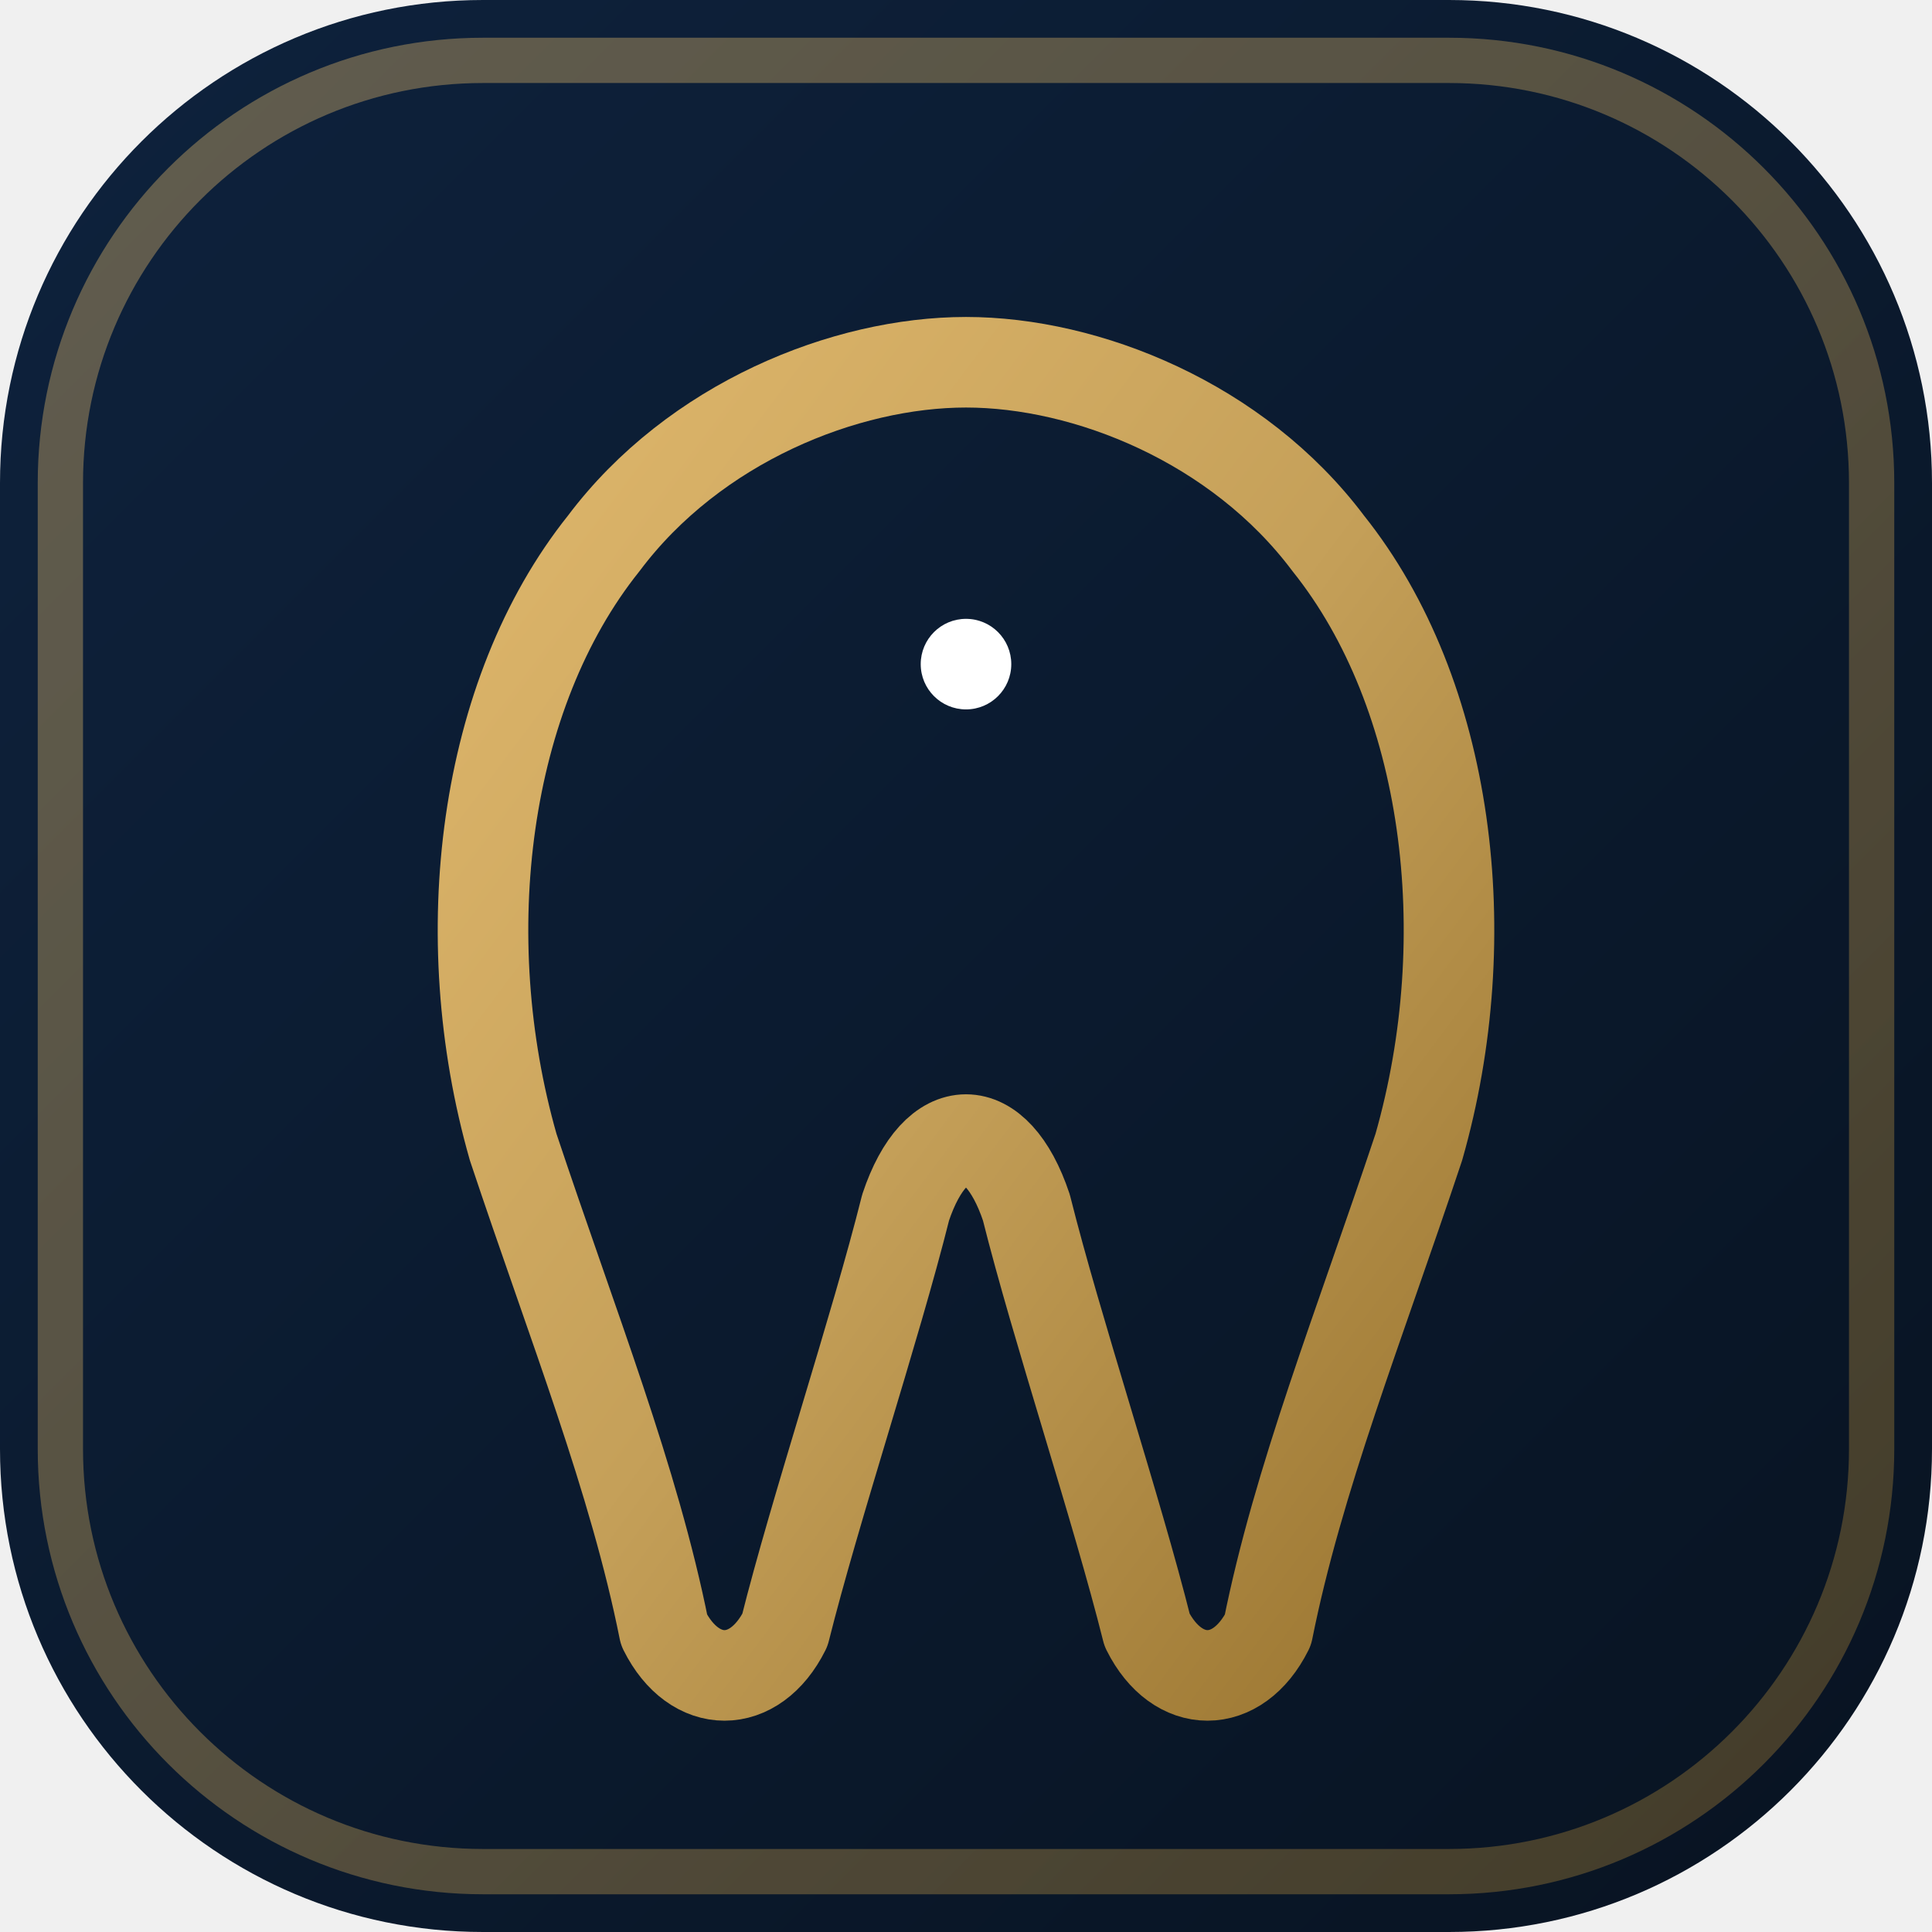
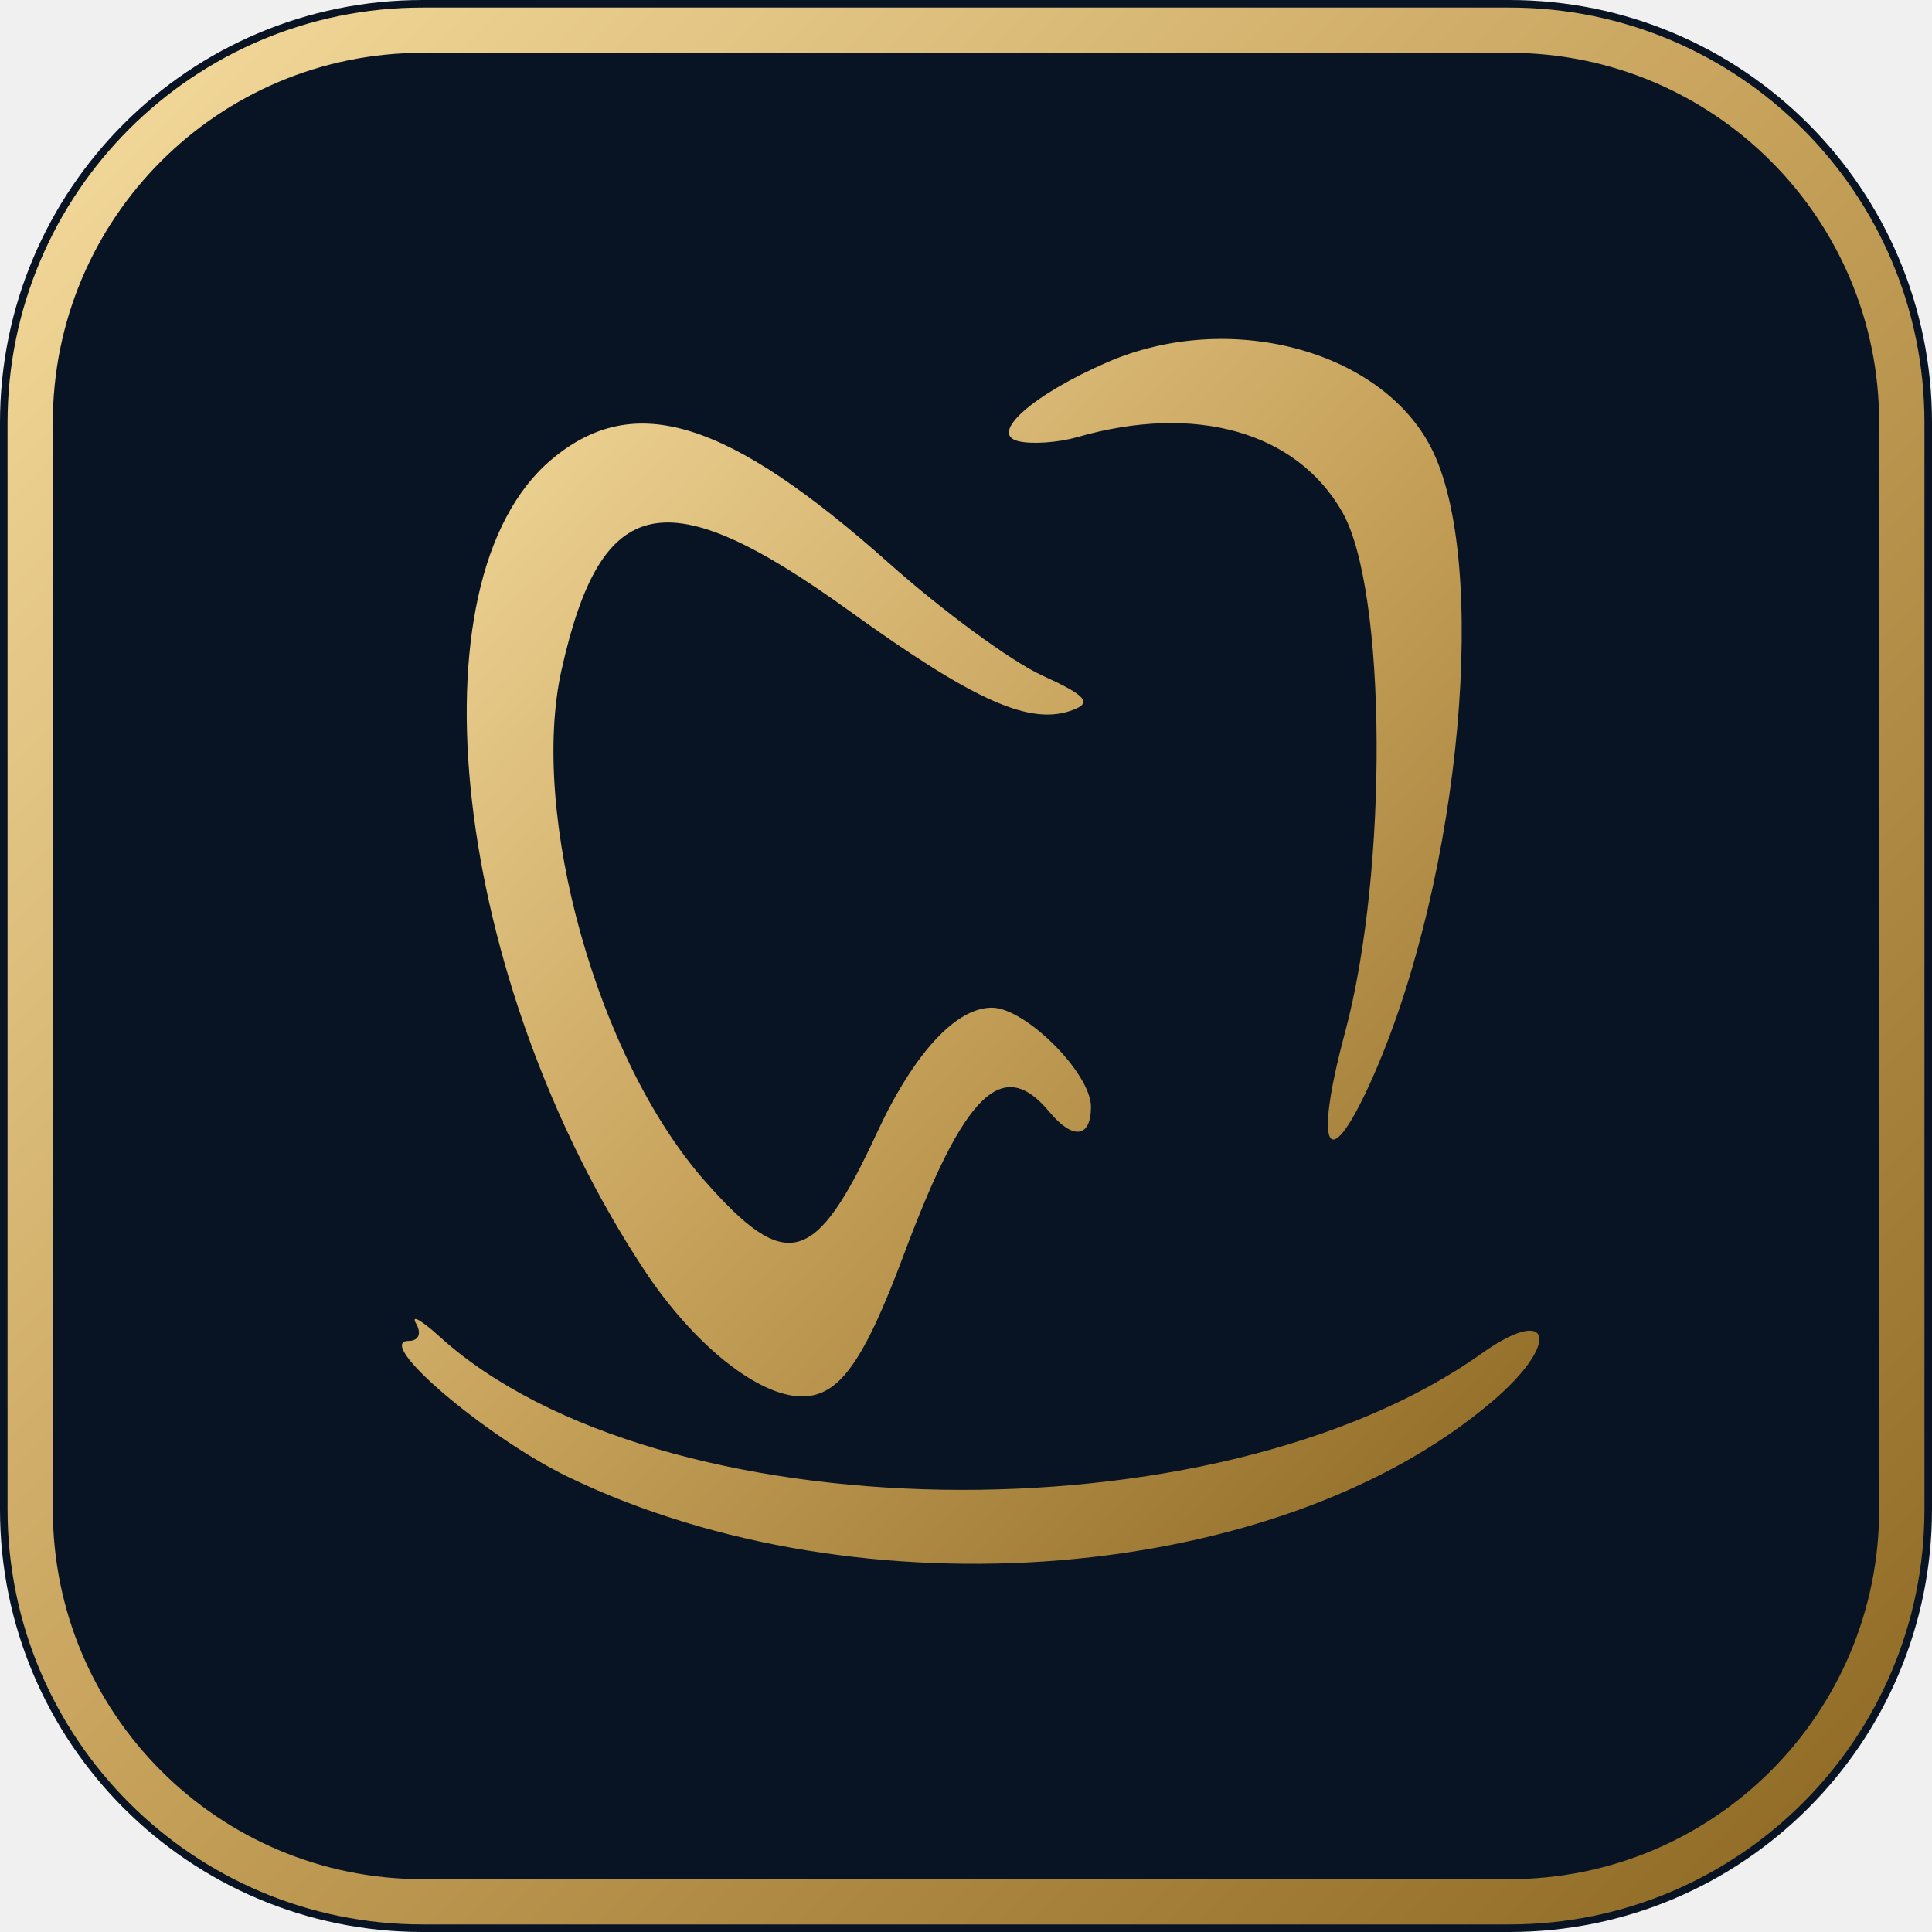
<svg xmlns="http://www.w3.org/2000/svg" viewBox="0 0 64 64" width="64" height="64">
  <defs>
-     <linearGradient id="goldGrad" x1="0%" y1="0%" x2="100%" y2="100%">
-       <stop offset="0%" stop-color="#dfb76c" />
+     <linearGradient id="favGold" x1="0%" y1="0%" x2="100%" y2="100%">
+       <stop offset="0%" stop-color="#f5dc9e" />
      <stop offset="50%" stop-color="#c5a059" />
-       <stop offset="100%" stop-color="#9a7530" />
-     </linearGradient>
-     <linearGradient id="navyBg" x1="0%" y1="0%" x2="100%" y2="100%">
-       <stop offset="0%" stop-color="#0e223d" />
-       <stop offset="100%" stop-color="#081321" />
+       <stop offset="100%" stop-color="#8c6823" />
    </linearGradient>
  </defs>
-   <rect width="64" height="64" rx="16" fill="url(#navyBg)" />
-   <rect x="2" y="2" width="60" height="60" rx="14" fill="none" stroke="url(#goldGrad)" stroke-width="1.5" stroke-opacity="0.4" />
-   <g transform="translate(14, 10)">
-     <path d="M 18,2 C 22,2 27,4 30,8 C 34,13 35,21 33,28 C 31,34 29,39 28,44 C 27,46 25,46 24,44 C 23,40 21,34 20,30 C 19,27 17,27 16,30 C 15,34 13,40 12,44 C 11,46 9,46 8,44 C 7,39 5,34 3,28 C 1,21 2,13 6,8 C 9,4 14,2 18,2 Z" fill="none" stroke="url(#goldGrad)" stroke-width="3" stroke-linecap="round" stroke-linejoin="round" />
-     <path d="M 18,12 L 18,20" stroke="url(#goldGrad)" stroke-width="2.5" stroke-linecap="round" />
-     <path d="M 11,24 L 25,24" stroke="url(#goldGrad)" stroke-width="2.5" stroke-linecap="round" />
-     <circle cx="18" cy="12" r="1.5" fill="#ffffff" />
+   <rect width="64" height="64" rx="14" fill="#081423" />
+   <rect x="1" y="1" width="62" height="62" rx="13" fill="none" stroke="url(#favGold)" stroke-width="1.5" />
+   <g transform="translate(32, 32) scale(0.46) translate(-135, -82)">
+     <path d="M 145.184 38.519 C 139.811 40.853, 136.623 43.673, 138.760 44.204 C 139.717 44.441, 141.625 44.313, 143 43.918 C 151.513 41.472, 158.782 43.519, 162.089 49.292 C 165.309 54.913, 165.419 75.165, 162.293 86.794 C 159.944 95.529, 161.126 97.248, 164.375 89.823 C 170.671 75.440, 172.717 52.725, 168.450 44.592 C 164.778 37.593, 153.870 34.746, 145.184 38.519 M 105.147 45.530 C 94.766 54.265, 98.049 82.989, 111.816 103.874 C 115.359 109.248, 120.019 112.989, 123.179 112.996 C 125.858 113.002, 127.618 110.554, 130.526 102.776 C 134.879 91.135, 137.628 88.437, 141 92.500 C 142.696 94.543, 144 94.385, 144 92.136 C 144 89.727, 139.273 85, 136.864 85 C 134.264 85, 131.226 88.314, 128.571 94.045 C 124.150 103.587, 122.071 104.160, 116.177 97.463 C 108.465 88.703, 103.538 71.109, 105.874 60.673 C 108.741 47.863, 113.385 46.909, 126.588 56.418 C 135.693 62.976, 139.659 64.728, 142.728 63.551 C 144.095 63.026, 143.621 62.504, 140.480 61.075 C 138.291 60.079, 133.350 56.460, 129.500 53.032 C 117.789 42.606, 111.079 40.538, 105.147 45.530 M 95.398 107.750 C 95.812 108.469, 95.584 109, 94.863 109 C 92.298 109, 100.453 115.946, 106.371 118.803 C 127.395 128.953, 157.586 126.461, 172.952 113.309 C 177.850 109.117, 177.171 106.318, 172.127 109.909 C 153.020 123.515, 112.712 122.858, 97.089 108.687 C 95.763 107.484, 95.002 107.063, 95.398 107.750" fill="url(#favGold)" fill-rule="evenodd" />
  </g>
</svg>
